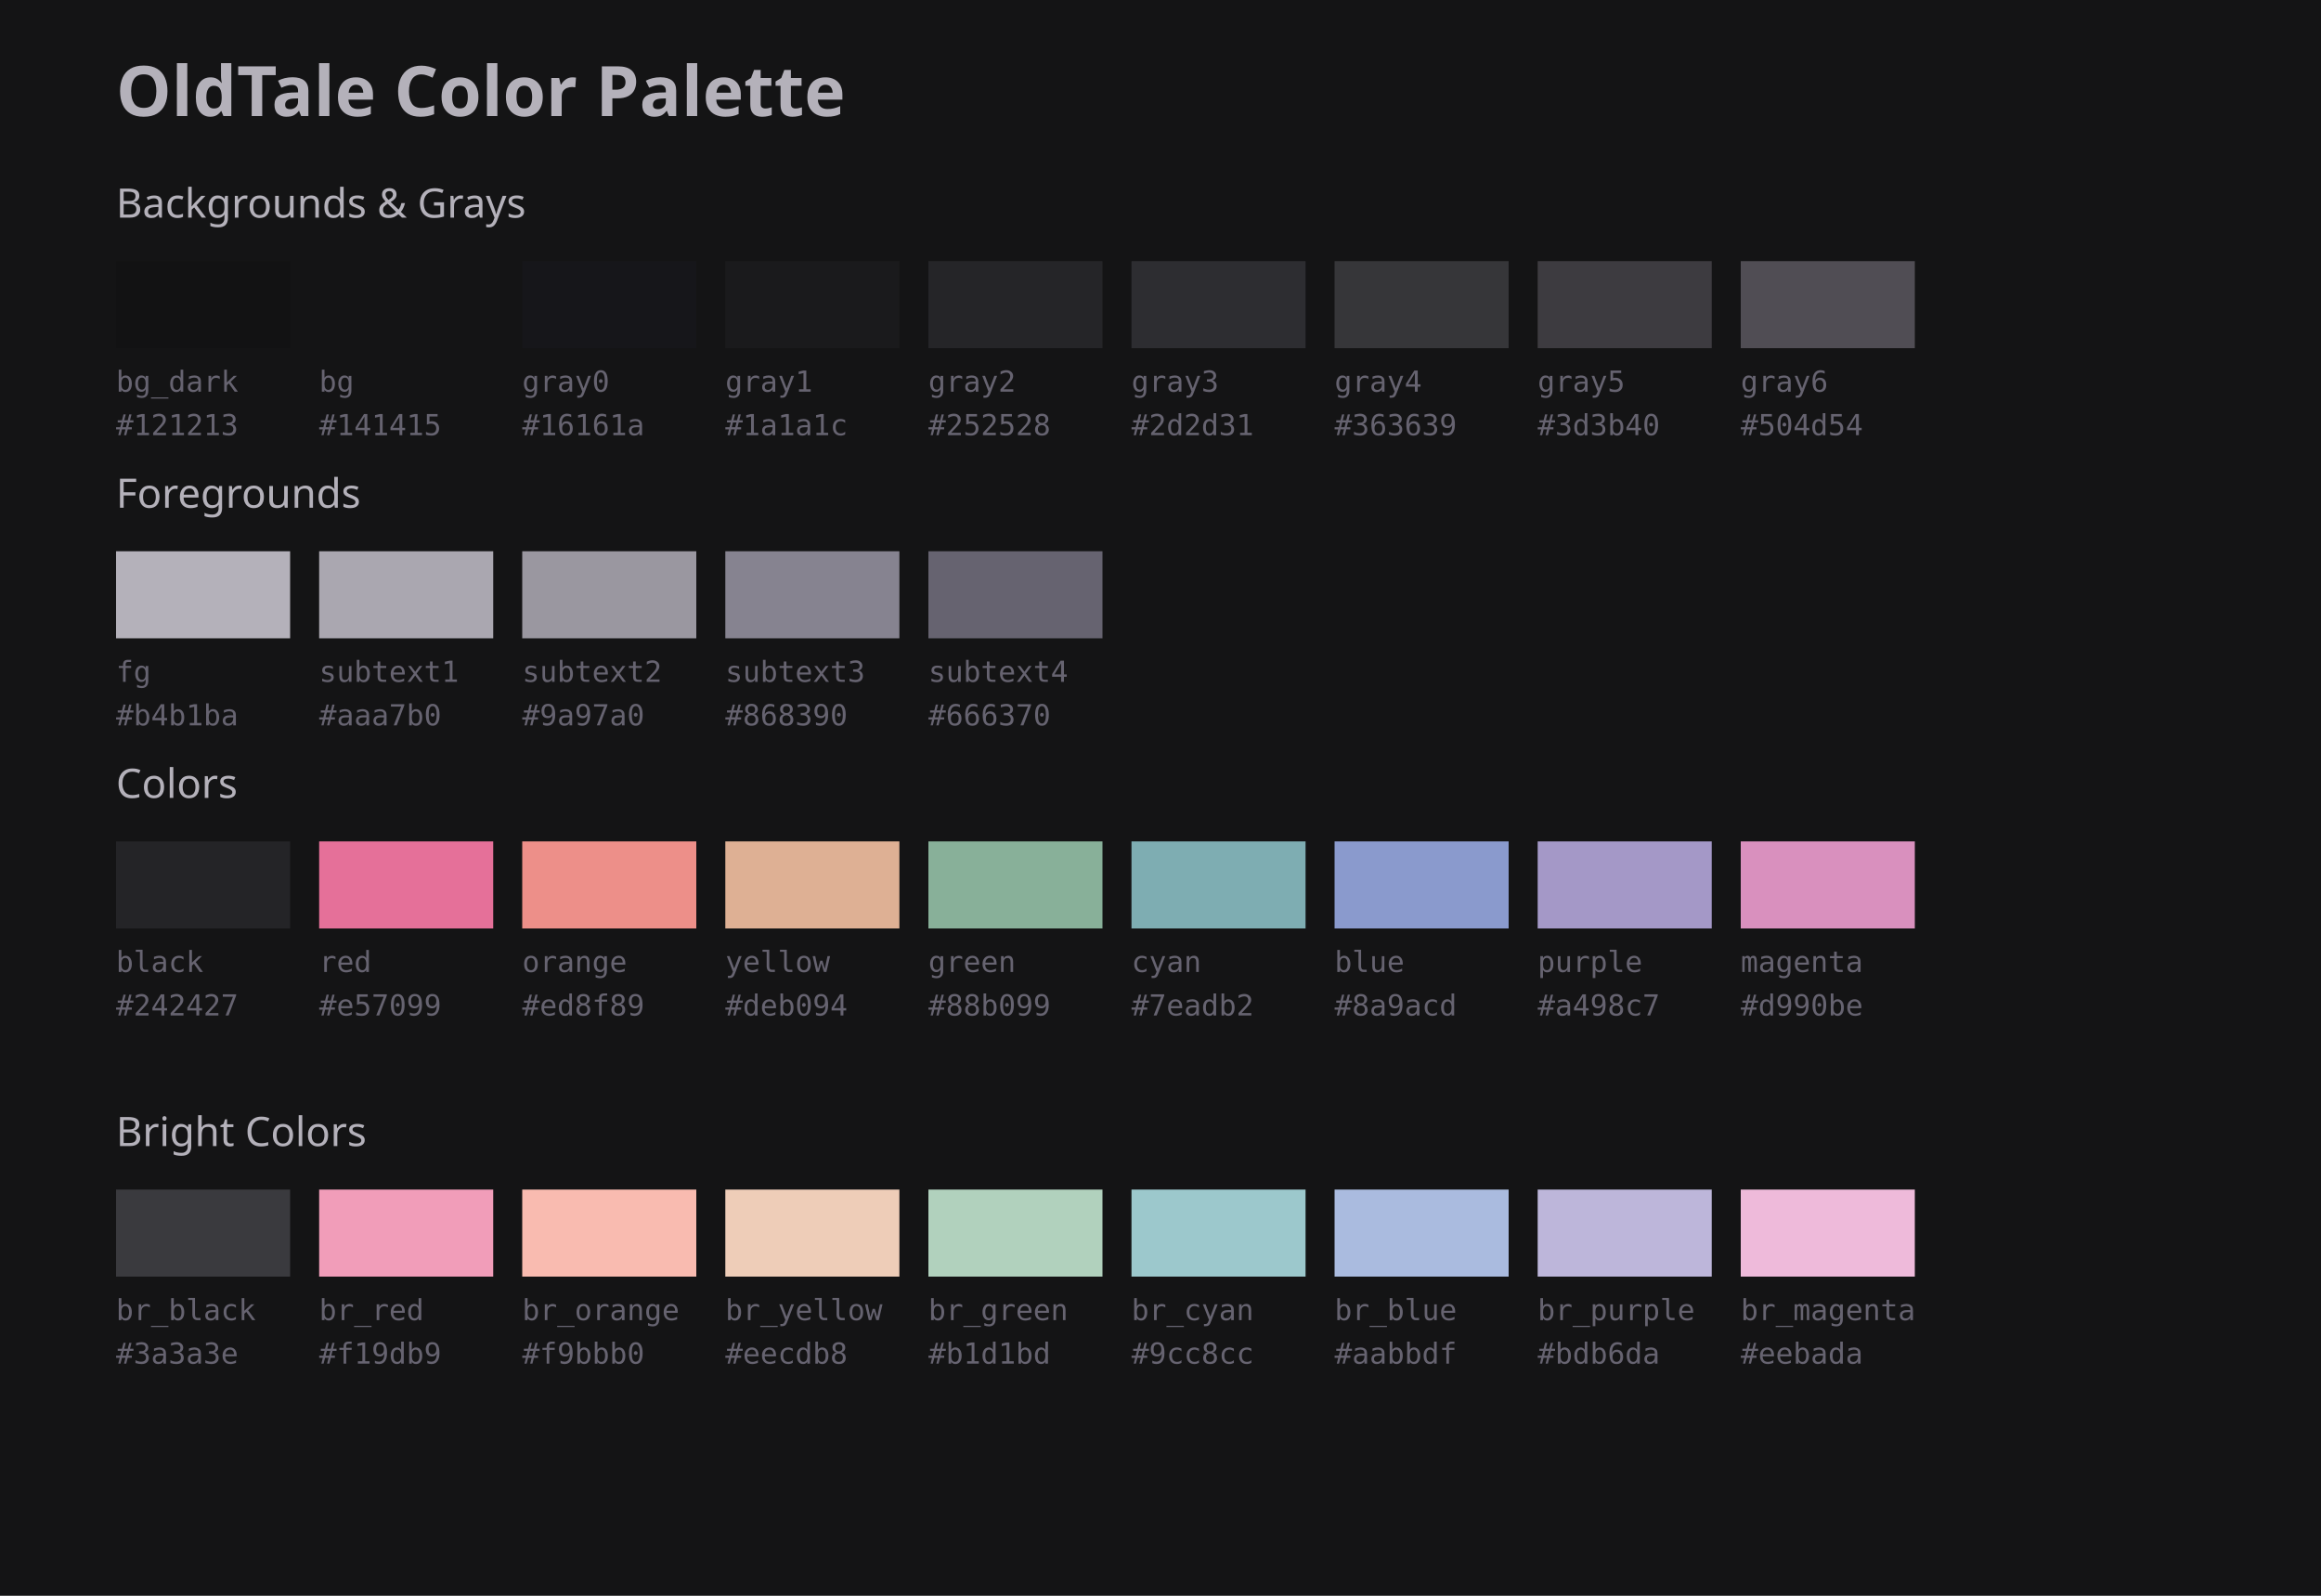
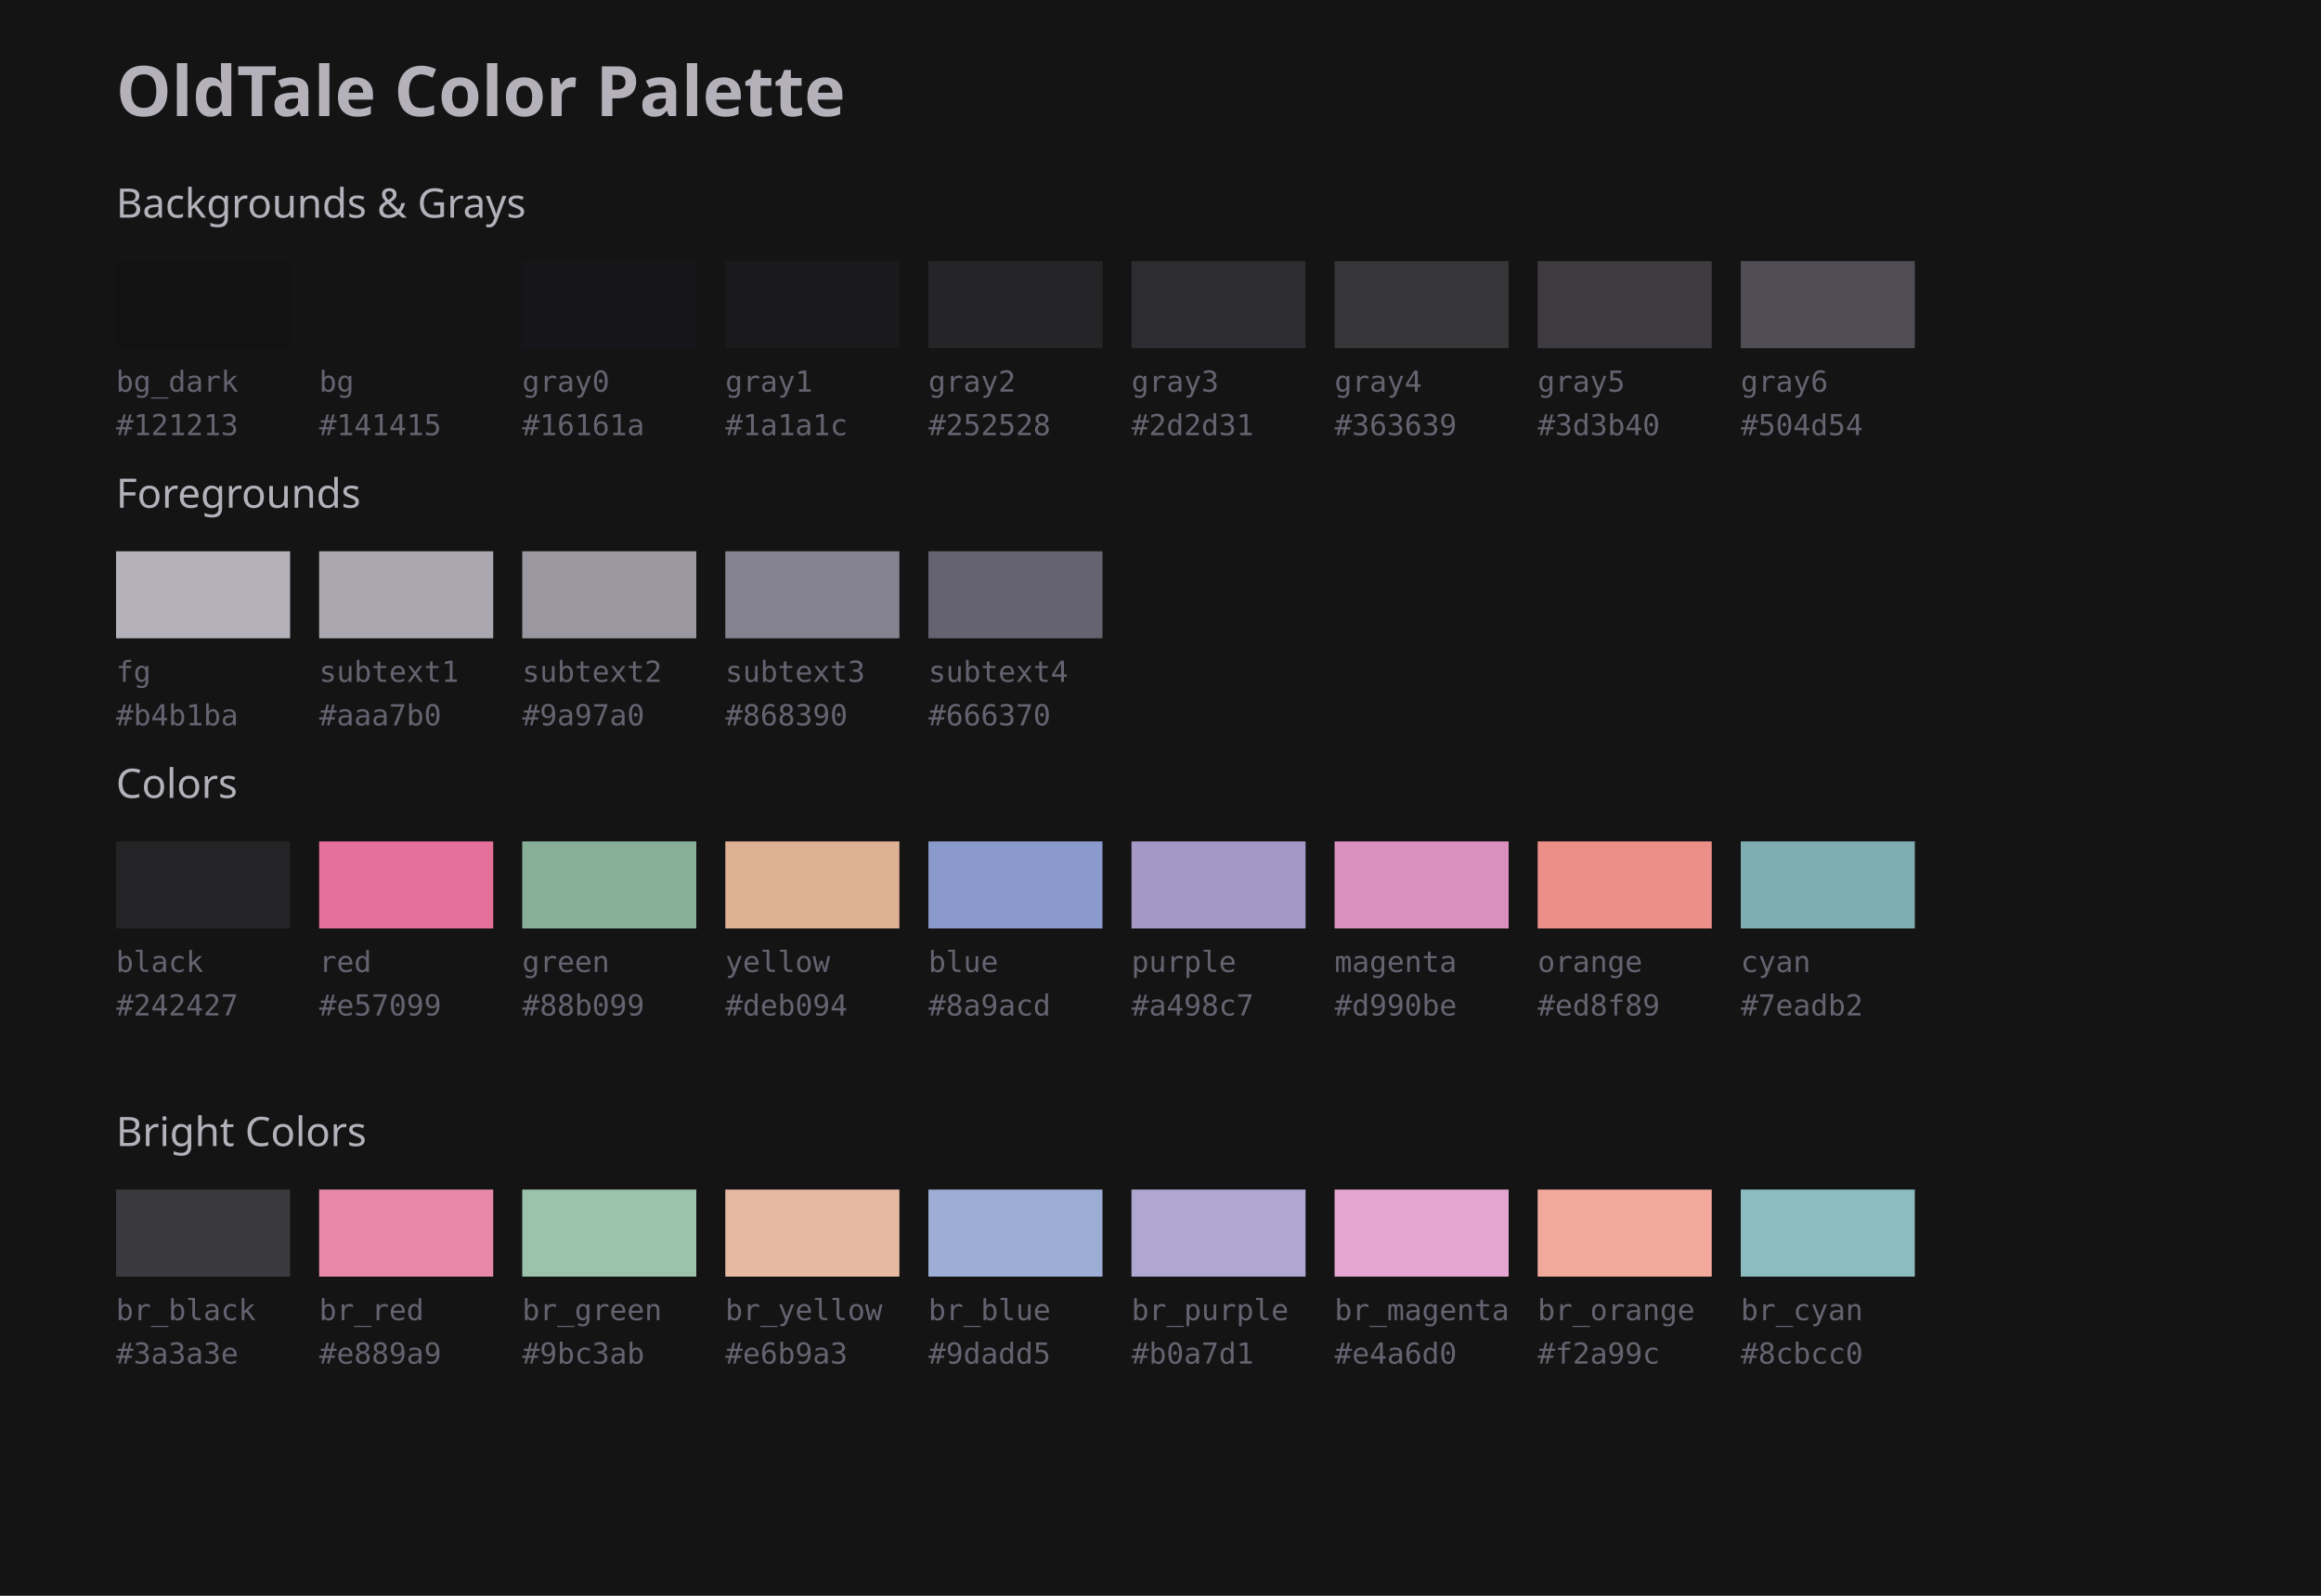
<svg xmlns="http://www.w3.org/2000/svg" viewBox="0 0 800 550">
  <rect width="800" height="550" fill="#141415" />
  <text x="40" y="40" fill="#b4b1ba" font-family="sans-serif" font-size="24" font-weight="bold">OldTale Color Palette</text>
  <g transform="translate(40, 80)">
    <text x="0" y="-5" fill="#b4b1ba" font-family="sans-serif" font-size="14">Backgrounds &amp; Grays</text>
    <rect x="0" y="10" width="60" height="30" fill="#121213" />
    <rect x="70" y="10" width="60" height="30" fill="#141415" />
    <rect x="140" y="10" width="60" height="30" fill="#16161a" />
    <rect x="210" y="10" width="60" height="30" fill="#1a1a1c" />
    <rect x="280" y="10" width="60" height="30" fill="#252528" />
    <rect x="350" y="10" width="60" height="30" fill="#2d2d31" />
    <rect x="420" y="10" width="60" height="30" fill="#363639" />
    <rect x="490" y="10" width="60" height="30" fill="#3d3b40" />
    <rect x="560" y="10" width="60" height="30" fill="#504d54" />
    <text x="0" y="55" fill="#666370" font-family="monospace" font-size="10">bg_dark</text>
    <text x="70" y="55" fill="#666370" font-family="monospace" font-size="10">bg</text>
    <text x="140" y="55" fill="#666370" font-family="monospace" font-size="10">gray0</text>
    <text x="210" y="55" fill="#666370" font-family="monospace" font-size="10">gray1</text>
    <text x="280" y="55" fill="#666370" font-family="monospace" font-size="10">gray2</text>
    <text x="350" y="55" fill="#666370" font-family="monospace" font-size="10">gray3</text>
    <text x="420" y="55" fill="#666370" font-family="monospace" font-size="10">gray4</text>
    <text x="490" y="55" fill="#666370" font-family="monospace" font-size="10">gray5</text>
    <text x="560" y="55" fill="#666370" font-family="monospace" font-size="10">gray6</text>
    <text x="0" y="70" fill="#666370" font-family="monospace" font-size="10">#121213</text>
    <text x="70" y="70" fill="#666370" font-family="monospace" font-size="10">#141415</text>
    <text x="140" y="70" fill="#666370" font-family="monospace" font-size="10">#16161a</text>
    <text x="210" y="70" fill="#666370" font-family="monospace" font-size="10">#1a1a1c</text>
    <text x="280" y="70" fill="#666370" font-family="monospace" font-size="10">#252528</text>
    <text x="350" y="70" fill="#666370" font-family="monospace" font-size="10">#2d2d31</text>
    <text x="420" y="70" fill="#666370" font-family="monospace" font-size="10">#363639</text>
    <text x="490" y="70" fill="#666370" font-family="monospace" font-size="10">#3d3b40</text>
    <text x="560" y="70" fill="#666370" font-family="monospace" font-size="10">#504d54</text>
  </g>
  <g transform="translate(40, 180)">
    <text x="0" y="-5" fill="#b4b1ba" font-family="sans-serif" font-size="14">Foregrounds</text>
    <rect x="0" y="10" width="60" height="30" fill="#b4b1ba" />
    <rect x="70" y="10" width="60" height="30" fill="#aaa7b0" />
    <rect x="140" y="10" width="60" height="30" fill="#9a97a0" />
    <rect x="210" y="10" width="60" height="30" fill="#868390" />
    <rect x="280" y="10" width="60" height="30" fill="#666370" />
    <text x="0" y="55" fill="#666370" font-family="monospace" font-size="10">fg</text>
    <text x="70" y="55" fill="#666370" font-family="monospace" font-size="10">subtext1</text>
    <text x="140" y="55" fill="#666370" font-family="monospace" font-size="10">subtext2</text>
    <text x="210" y="55" fill="#666370" font-family="monospace" font-size="10">subtext3</text>
    <text x="280" y="55" fill="#666370" font-family="monospace" font-size="10">subtext4</text>
    <text x="0" y="70" fill="#666370" font-family="monospace" font-size="10">#b4b1ba</text>
    <text x="70" y="70" fill="#666370" font-family="monospace" font-size="10">#aaa7b0</text>
    <text x="140" y="70" fill="#666370" font-family="monospace" font-size="10">#9a97a0</text>
    <text x="210" y="70" fill="#666370" font-family="monospace" font-size="10">#868390</text>
    <text x="280" y="70" fill="#666370" font-family="monospace" font-size="10">#666370</text>
  </g>
  <g transform="translate(40, 280)">
    <text x="0" y="-5" fill="#b4b1ba" font-family="sans-serif" font-size="14">Colors</text>
    <rect x="0" y="10" width="60" height="30" fill="#242427" />
    <rect x="70" y="10" width="60" height="30" fill="#e57099" />
-     <rect x="140" y="10" width="60" height="30" fill="#ed8f89" />
+     <rect x="140" y="10" width="60" height="30" fill="#88b099" />
    <rect x="210" y="10" width="60" height="30" fill="#deb094" />
-     <rect x="280" y="10" width="60" height="30" fill="#88b099" />
-     <rect x="350" y="10" width="60" height="30" fill="#7eadb2" />
-     <rect x="420" y="10" width="60" height="30" fill="#8a9acd" />
-     <rect x="490" y="10" width="60" height="30" fill="#a498c7" />
-     <rect x="560" y="10" width="60" height="30" fill="#d990be" />
+     <rect x="280" y="10" width="60" height="30" fill="#8a9acd" />
+     <rect x="350" y="10" width="60" height="30" fill="#a498c7" />
+     <rect x="420" y="10" width="60" height="30" fill="#d990be" />
+     <rect x="490" y="10" width="60" height="30" fill="#ed8f89" />
+     <rect x="560" y="10" width="60" height="30" fill="#7eadb2" />
    <text x="0" y="55" fill="#666370" font-family="monospace" font-size="10">black</text>
    <text x="70" y="55" fill="#666370" font-family="monospace" font-size="10">red</text>
-     <text x="140" y="55" fill="#666370" font-family="monospace" font-size="10">orange</text>
+     <text x="140" y="55" fill="#666370" font-family="monospace" font-size="10">green</text>
    <text x="210" y="55" fill="#666370" font-family="monospace" font-size="10">yellow</text>
-     <text x="280" y="55" fill="#666370" font-family="monospace" font-size="10">green</text>
-     <text x="350" y="55" fill="#666370" font-family="monospace" font-size="10">cyan</text>
-     <text x="420" y="55" fill="#666370" font-family="monospace" font-size="10">blue</text>
-     <text x="490" y="55" fill="#666370" font-family="monospace" font-size="10">purple</text>
-     <text x="560" y="55" fill="#666370" font-family="monospace" font-size="10">magenta</text>
+     <text x="280" y="55" fill="#666370" font-family="monospace" font-size="10">blue</text>
+     <text x="350" y="55" fill="#666370" font-family="monospace" font-size="10">purple</text>
+     <text x="420" y="55" fill="#666370" font-family="monospace" font-size="10">magenta</text>
+     <text x="490" y="55" fill="#666370" font-family="monospace" font-size="10">orange</text>
+     <text x="560" y="55" fill="#666370" font-family="monospace" font-size="10">cyan</text>
    <text x="0" y="70" fill="#666370" font-family="monospace" font-size="10">#242427</text>
    <text x="70" y="70" fill="#666370" font-family="monospace" font-size="10">#e57099</text>
-     <text x="140" y="70" fill="#666370" font-family="monospace" font-size="10">#ed8f89</text>
+     <text x="140" y="70" fill="#666370" font-family="monospace" font-size="10">#88b099</text>
    <text x="210" y="70" fill="#666370" font-family="monospace" font-size="10">#deb094</text>
-     <text x="280" y="70" fill="#666370" font-family="monospace" font-size="10">#88b099</text>
-     <text x="350" y="70" fill="#666370" font-family="monospace" font-size="10">#7eadb2</text>
-     <text x="420" y="70" fill="#666370" font-family="monospace" font-size="10">#8a9acd</text>
-     <text x="490" y="70" fill="#666370" font-family="monospace" font-size="10">#a498c7</text>
-     <text x="560" y="70" fill="#666370" font-family="monospace" font-size="10">#d990be</text>
+     <text x="280" y="70" fill="#666370" font-family="monospace" font-size="10">#8a9acd</text>
+     <text x="350" y="70" fill="#666370" font-family="monospace" font-size="10">#a498c7</text>
+     <text x="420" y="70" fill="#666370" font-family="monospace" font-size="10">#d990be</text>
+     <text x="490" y="70" fill="#666370" font-family="monospace" font-size="10">#ed8f89</text>
+     <text x="560" y="70" fill="#666370" font-family="monospace" font-size="10">#7eadb2</text>
  </g>
  <g transform="translate(40, 400)">
    <text x="0" y="-5" fill="#b4b1ba" font-family="sans-serif" font-size="14">Bright Colors</text>
    <rect x="0" y="10" width="60" height="30" fill="#3a3a3e" />
-     <rect x="70" y="10" width="60" height="30" fill="#f19db9" />
-     <rect x="140" y="10" width="60" height="30" fill="#f9bbb0" />
-     <rect x="210" y="10" width="60" height="30" fill="#eecdb8" />
-     <rect x="280" y="10" width="60" height="30" fill="#b1d1bd" />
-     <rect x="350" y="10" width="60" height="30" fill="#9cc8cc" />
-     <rect x="420" y="10" width="60" height="30" fill="#aabbdf" />
-     <rect x="490" y="10" width="60" height="30" fill="#bdb6da" />
-     <rect x="560" y="10" width="60" height="30" fill="#eebada" />
+     <rect x="70" y="10" width="60" height="30" fill="#e889a9" />
+     <rect x="140" y="10" width="60" height="30" fill="#9bc3ab" />
+     <rect x="210" y="10" width="60" height="30" fill="#e6b9a3" />
+     <rect x="280" y="10" width="60" height="30" fill="#9dadd5" />
+     <rect x="350" y="10" width="60" height="30" fill="#b0a7d1" />
+     <rect x="420" y="10" width="60" height="30" fill="#e4a6d0" />
+     <rect x="490" y="10" width="60" height="30" fill="#f2a99c" />
+     <rect x="560" y="10" width="60" height="30" fill="#8cbcc0" />
    <text x="0" y="55" fill="#666370" font-family="monospace" font-size="10">br_black</text>
    <text x="70" y="55" fill="#666370" font-family="monospace" font-size="10">br_red</text>
-     <text x="140" y="55" fill="#666370" font-family="monospace" font-size="10">br_orange</text>
+     <text x="140" y="55" fill="#666370" font-family="monospace" font-size="10">br_green</text>
    <text x="210" y="55" fill="#666370" font-family="monospace" font-size="10">br_yellow</text>
-     <text x="280" y="55" fill="#666370" font-family="monospace" font-size="10">br_green</text>
-     <text x="350" y="55" fill="#666370" font-family="monospace" font-size="10">br_cyan</text>
-     <text x="420" y="55" fill="#666370" font-family="monospace" font-size="10">br_blue</text>
-     <text x="490" y="55" fill="#666370" font-family="monospace" font-size="10">br_purple</text>
-     <text x="560" y="55" fill="#666370" font-family="monospace" font-size="10">br_magenta</text>
+     <text x="280" y="55" fill="#666370" font-family="monospace" font-size="10">br_blue</text>
+     <text x="350" y="55" fill="#666370" font-family="monospace" font-size="10">br_purple</text>
+     <text x="420" y="55" fill="#666370" font-family="monospace" font-size="10">br_magenta</text>
+     <text x="490" y="55" fill="#666370" font-family="monospace" font-size="10">br_orange</text>
+     <text x="560" y="55" fill="#666370" font-family="monospace" font-size="10">br_cyan</text>
    <text x="0" y="70" fill="#666370" font-family="monospace" font-size="10">#3a3a3e</text>
-     <text x="70" y="70" fill="#666370" font-family="monospace" font-size="10">#f19db9</text>
-     <text x="140" y="70" fill="#666370" font-family="monospace" font-size="10">#f9bbb0</text>
-     <text x="210" y="70" fill="#666370" font-family="monospace" font-size="10">#eecdb8</text>
-     <text x="280" y="70" fill="#666370" font-family="monospace" font-size="10">#b1d1bd</text>
-     <text x="350" y="70" fill="#666370" font-family="monospace" font-size="10">#9cc8cc</text>
-     <text x="420" y="70" fill="#666370" font-family="monospace" font-size="10">#aabbdf</text>
-     <text x="490" y="70" fill="#666370" font-family="monospace" font-size="10">#bdb6da</text>
-     <text x="560" y="70" fill="#666370" font-family="monospace" font-size="10">#eebada</text>
+     <text x="70" y="70" fill="#666370" font-family="monospace" font-size="10">#e889a9</text>
+     <text x="140" y="70" fill="#666370" font-family="monospace" font-size="10">#9bc3ab</text>
+     <text x="210" y="70" fill="#666370" font-family="monospace" font-size="10">#e6b9a3</text>
+     <text x="280" y="70" fill="#666370" font-family="monospace" font-size="10">#9dadd5</text>
+     <text x="350" y="70" fill="#666370" font-family="monospace" font-size="10">#b0a7d1</text>
+     <text x="420" y="70" fill="#666370" font-family="monospace" font-size="10">#e4a6d0</text>
+     <text x="490" y="70" fill="#666370" font-family="monospace" font-size="10">#f2a99c</text>
+     <text x="560" y="70" fill="#666370" font-family="monospace" font-size="10">#8cbcc0</text>
  </g>
</svg>
